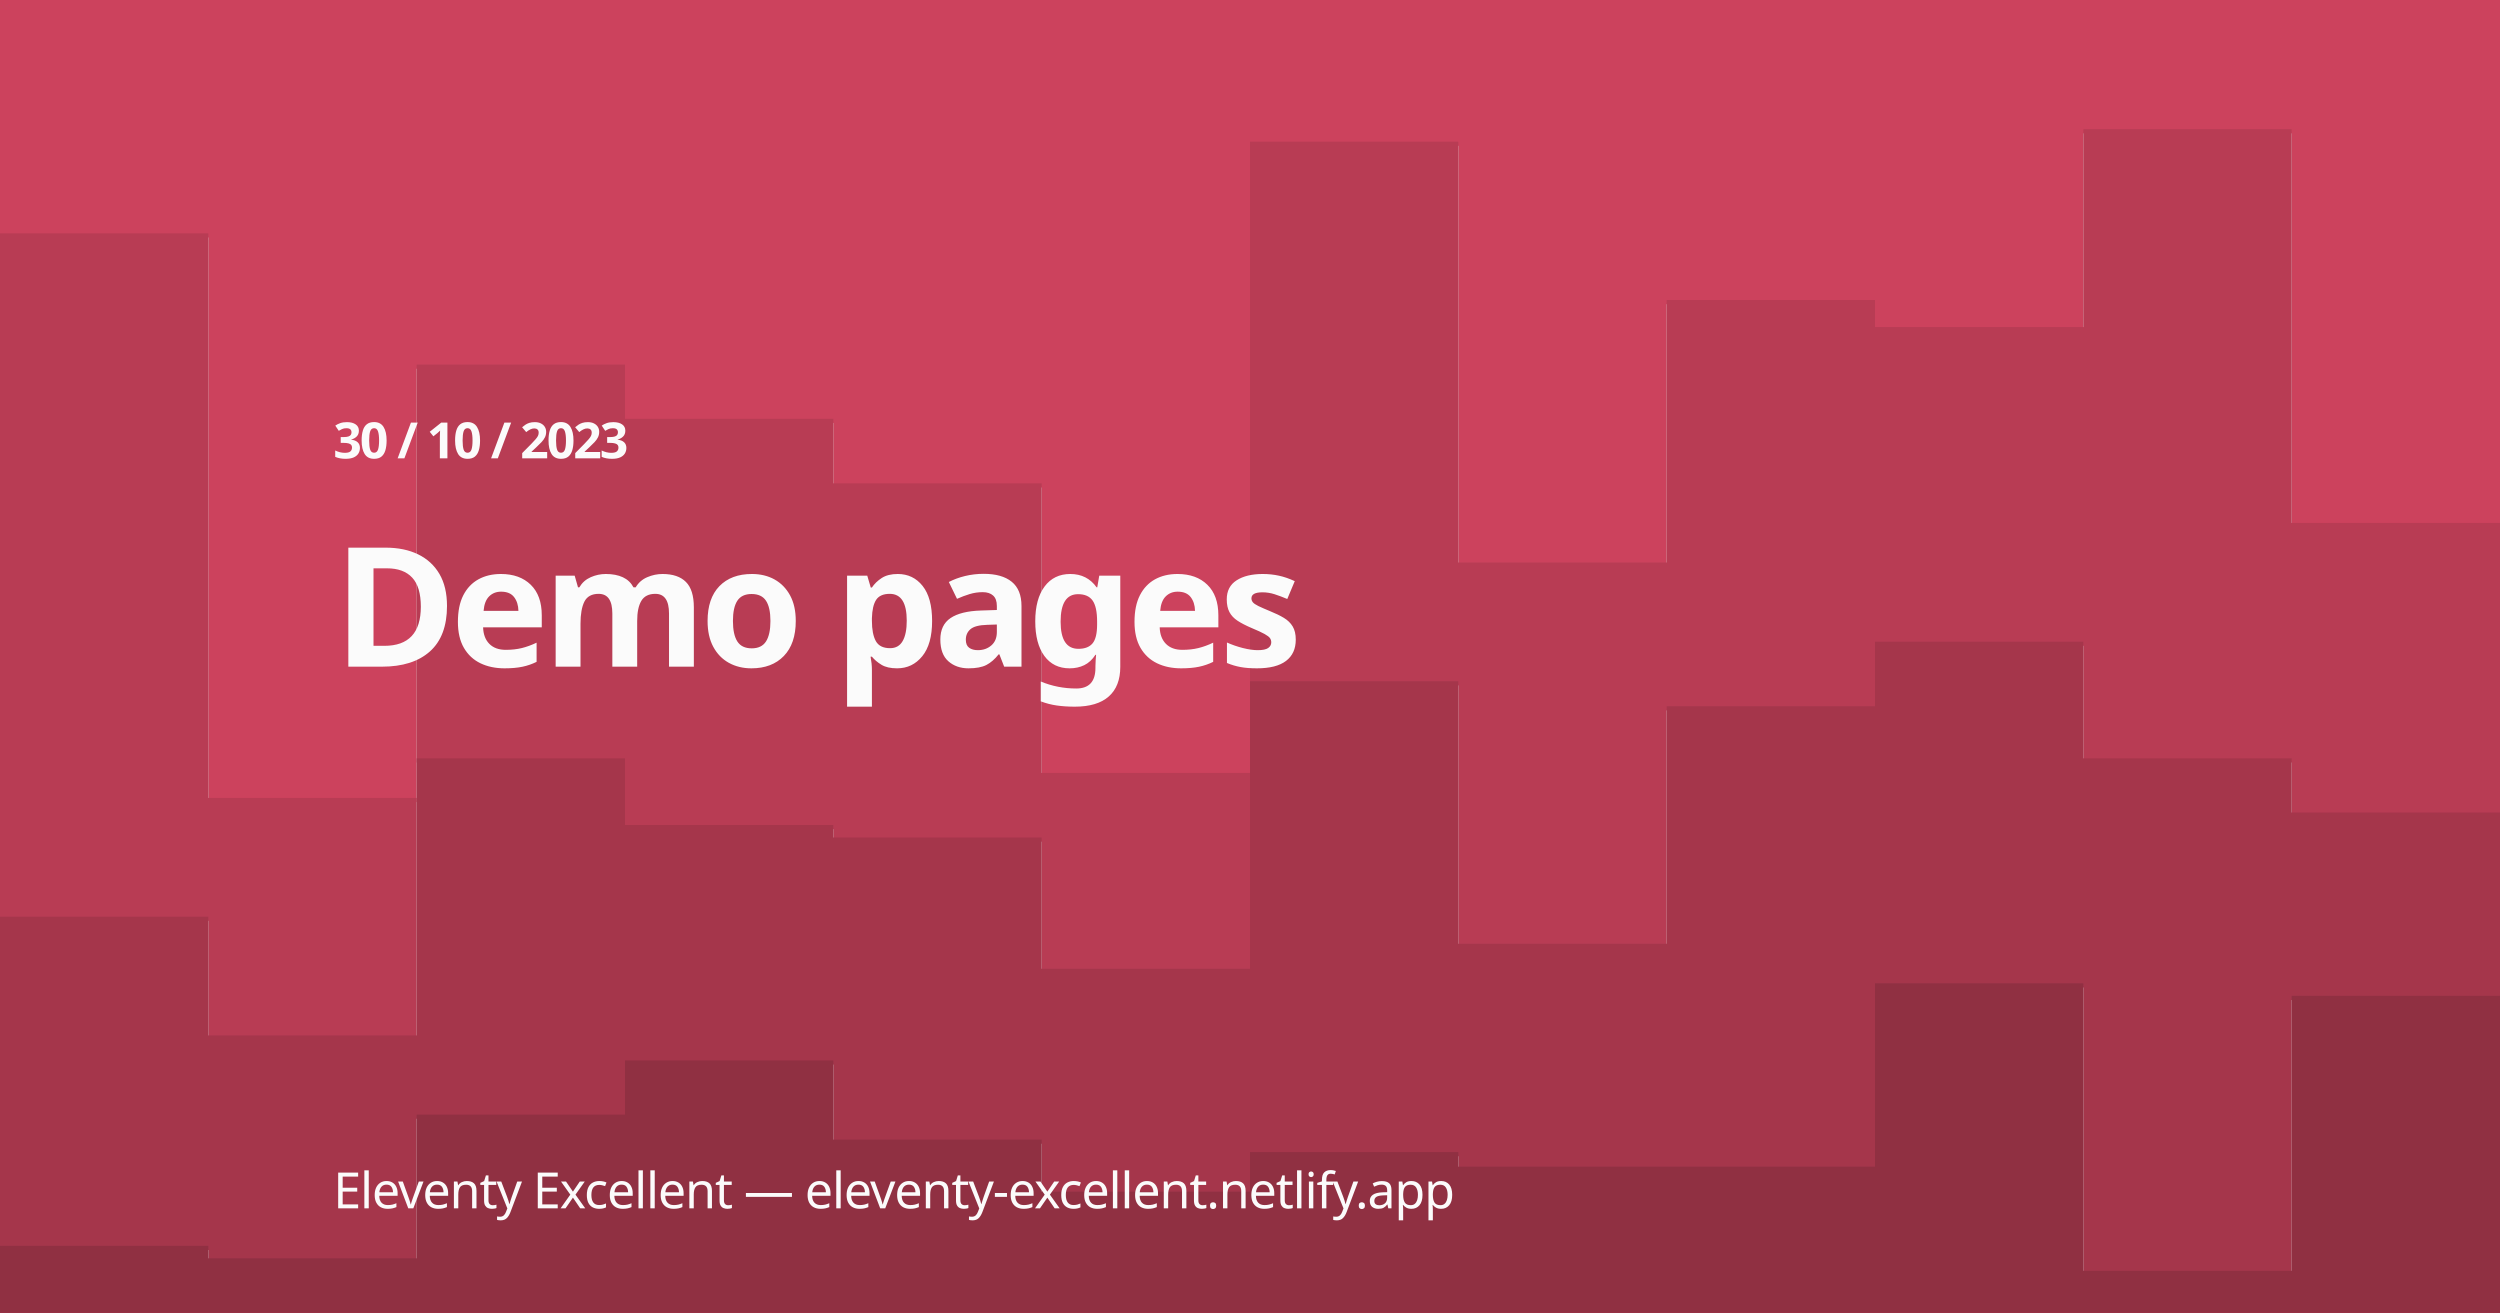
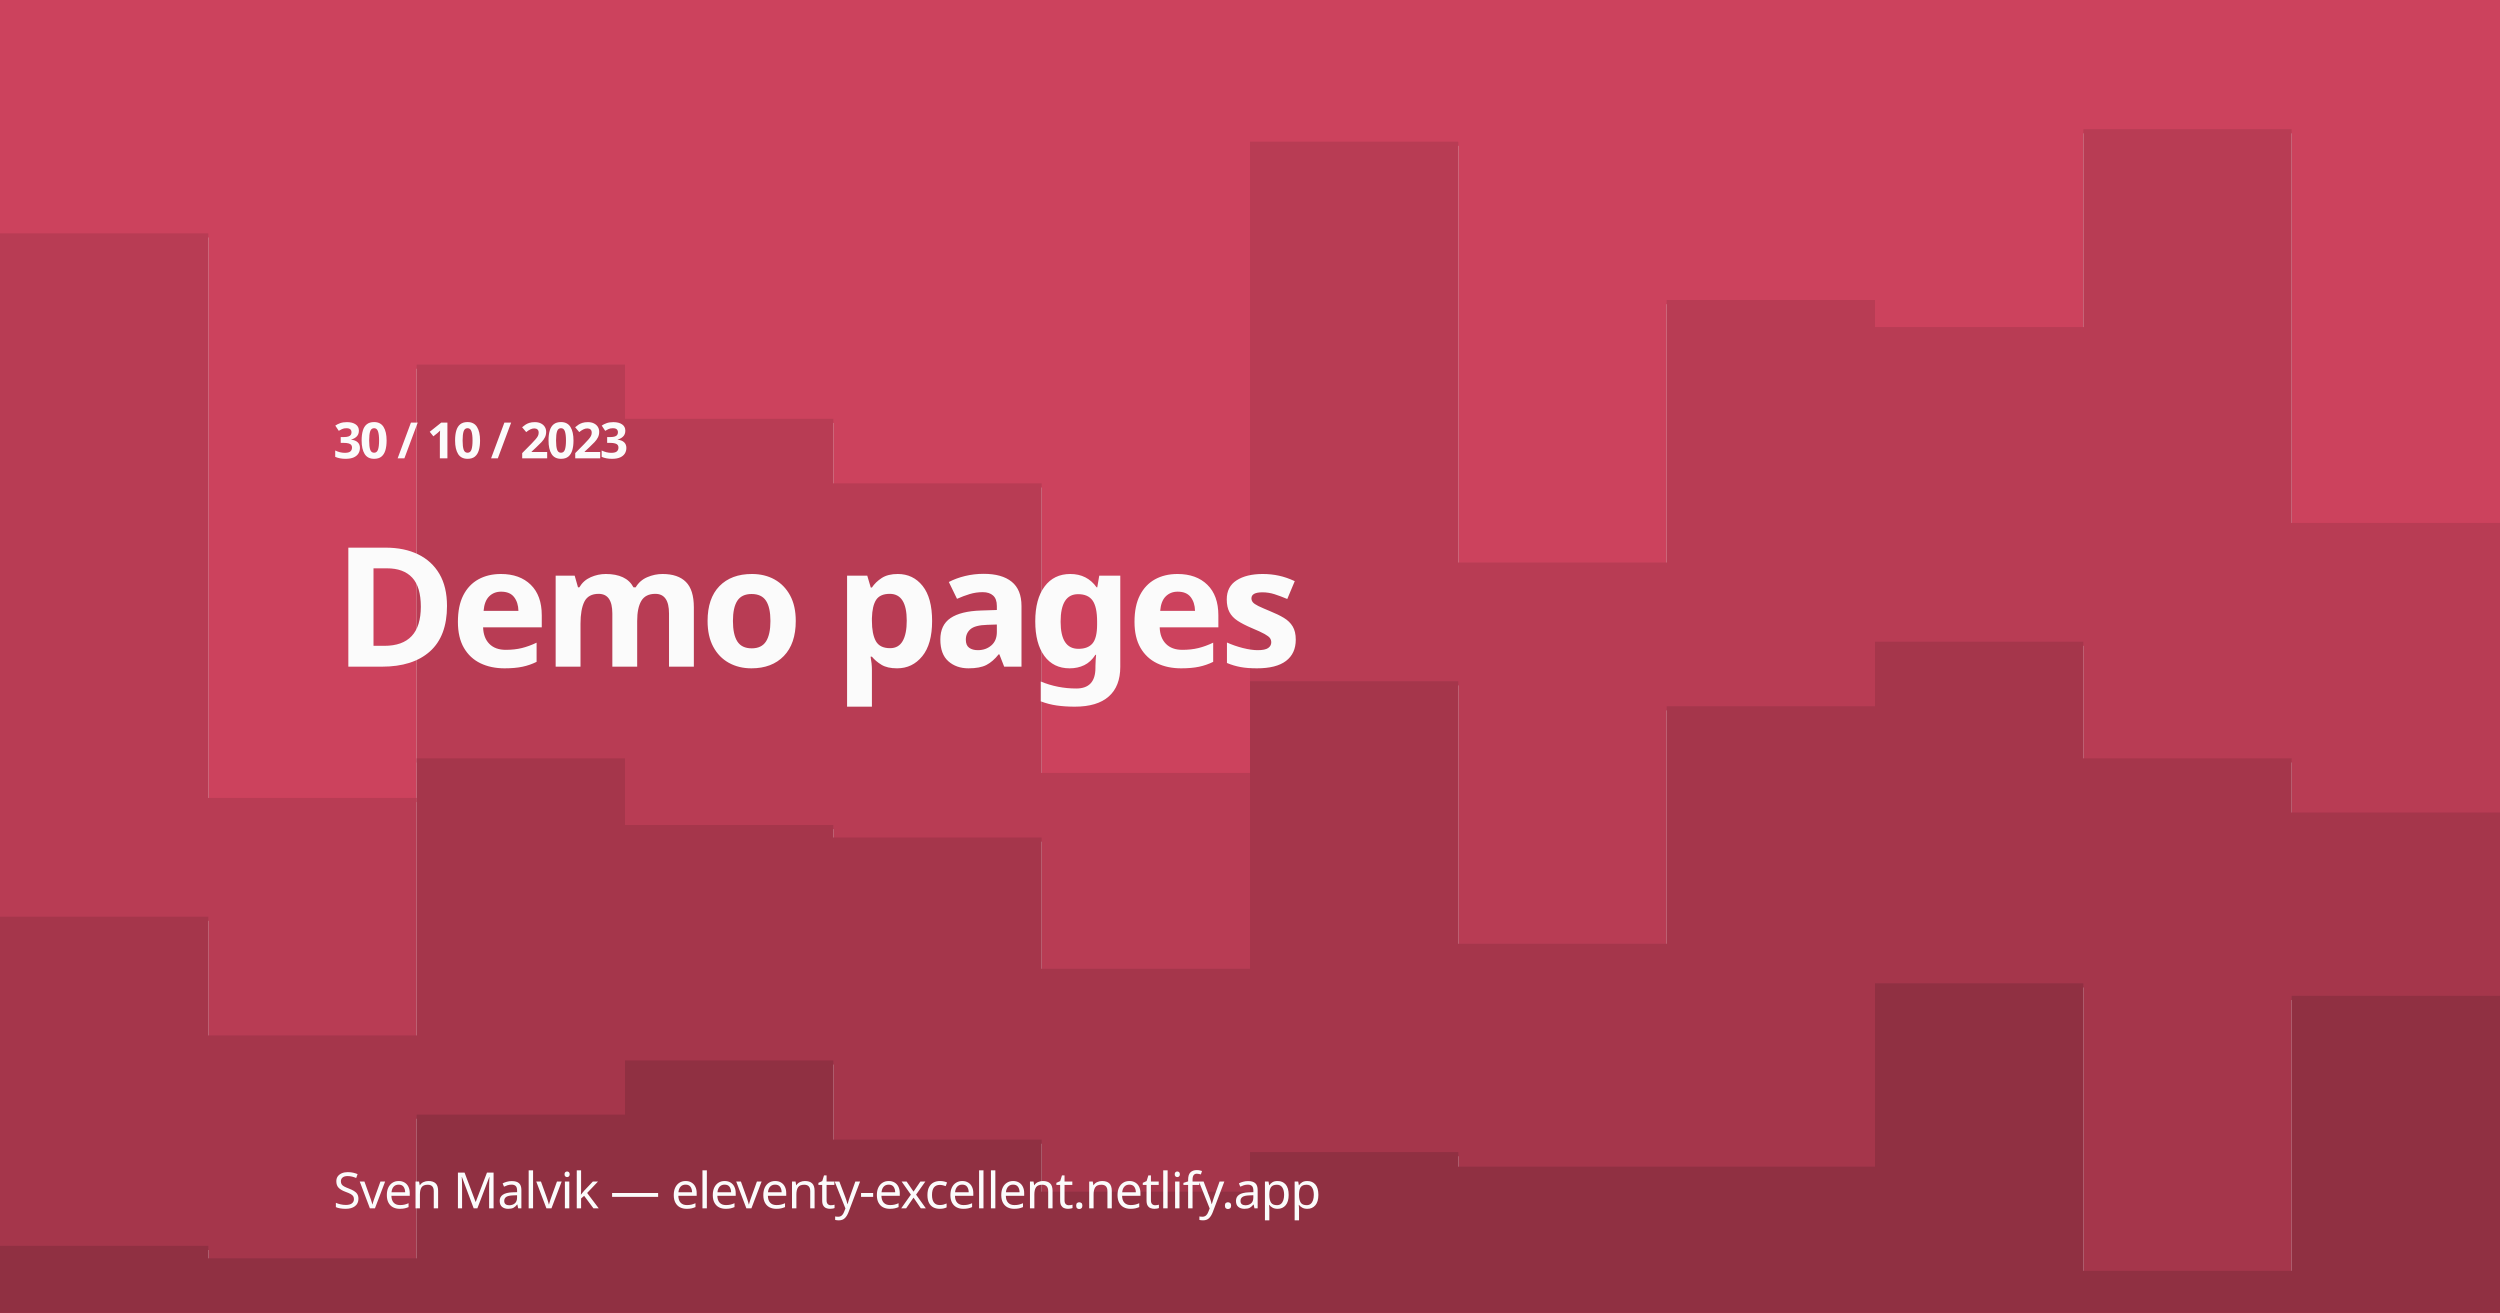
<svg xmlns="http://www.w3.org/2000/svg" width="1200" height="630" viewBox="0 0 1200 630" version="1.1">
  <g viewBox="0 0 1200 630" width="1200" height="630">
    <path d="M0 114L100 114L100 385L200 385L200 177L300 177L300 203L400 203L400 234L500 234L500 373L600 373L600 70L700 70L700 272L800 272L800 146L900 146L900 159L1000 159L1000 64L1100 64L1100 253L1200 253L1200 58L1200 0L1200 0L1100 0L1100 0L1000 0L1000 0L900 0L900 0L800 0L800 0L700 0L700 0L600 0L600 0L500 0L500 0L400 0L400 0L300 0L300 0L200 0L200 0L100 0L100 0L0 0Z" fill="#dd4462" />
    <path d="M0 442L100 442L100 499L200 499L200 366L300 366L300 398L400 398L400 404L500 404L500 467L600 467L600 329L700 329L700 455L800 455L800 341L900 341L900 310L1000 310L1000 366L1100 366L1100 392L1200 392L1200 348L1200 56L1200 251L1100 251L1100 62L1000 62L1000 157L900 157L900 144L800 144L800 270L700 270L700 68L600 68L600 371L500 371L500 232L400 232L400 201L300 201L300 175L200 175L200 383L100 383L100 112L0 112Z" fill="#c73d58" />
    <path d="M0 600L100 600L100 606L200 606L200 537L300 537L300 511L400 511L400 549L500 549L500 574L600 574L600 555L700 555L700 562L800 562L800 562L900 562L900 474L1000 474L1000 612L1100 612L1100 480L1200 480L1200 455L1200 346L1200 390L1100 390L1100 364L1000 364L1000 308L900 308L900 339L800 339L800 453L700 453L700 327L600 327L600 465L500 465L500 402L400 402L400 396L300 396L300 364L200 364L200 497L100 497L100 440L0 440Z" fill="#b1364e" />
    <path d="M0 631L100 631L100 631L200 631L200 631L300 631L300 631L400 631L400 631L500 631L500 631L600 631L600 631L700 631L700 631L800 631L800 631L900 631L900 631L1000 631L1000 631L1100 631L1100 631L1200 631L1200 631L1200 453L1200 478L1100 478L1100 610L1000 610L1000 472L900 472L900 560L800 560L800 560L700 560L700 553L600 553L600 572L500 572L500 547L400 547L400 509L300 509L300 535L200 535L200 604L100 604L100 598L0 598Z" fill="#9a3044" />
  </g>
  <rect id="bg" width="100%" height="100%" opacity="0.1" fill="#343434" />
  <text font-family="'Inclusive Sans', Ubuntu, sans-serif" font-size="24" font-weight="900" fill="#FBFBFB" letter-spacing="-1">
    <tspan x="160" y="220">
      30 / 10 / 2023
    </tspan>
  </text>
  <text id="text" font-family="'Red Hat Display', Ubuntu, sans-serif" font-size="80" font-weight="900" fill="#FBFBFB" letter-spacing="-3">
    <tspan x="160" y="320"> Demo pages </tspan>
  </text>
  <text font-family="'Inclusive Sans', Ubuntu, sans-serif" font-size="24" font-weight="500" fill="#FBFBFB" letter-spacing="-0.5">
-     <tspan x="160" y="580">Eleventy Excellent — eleventy-excellent.netlify.app</tspan>
+     <tspan x="160" y="580">Sven Malvik — eleventy-excellent.netlify.app</tspan>
  </text>
</svg>
